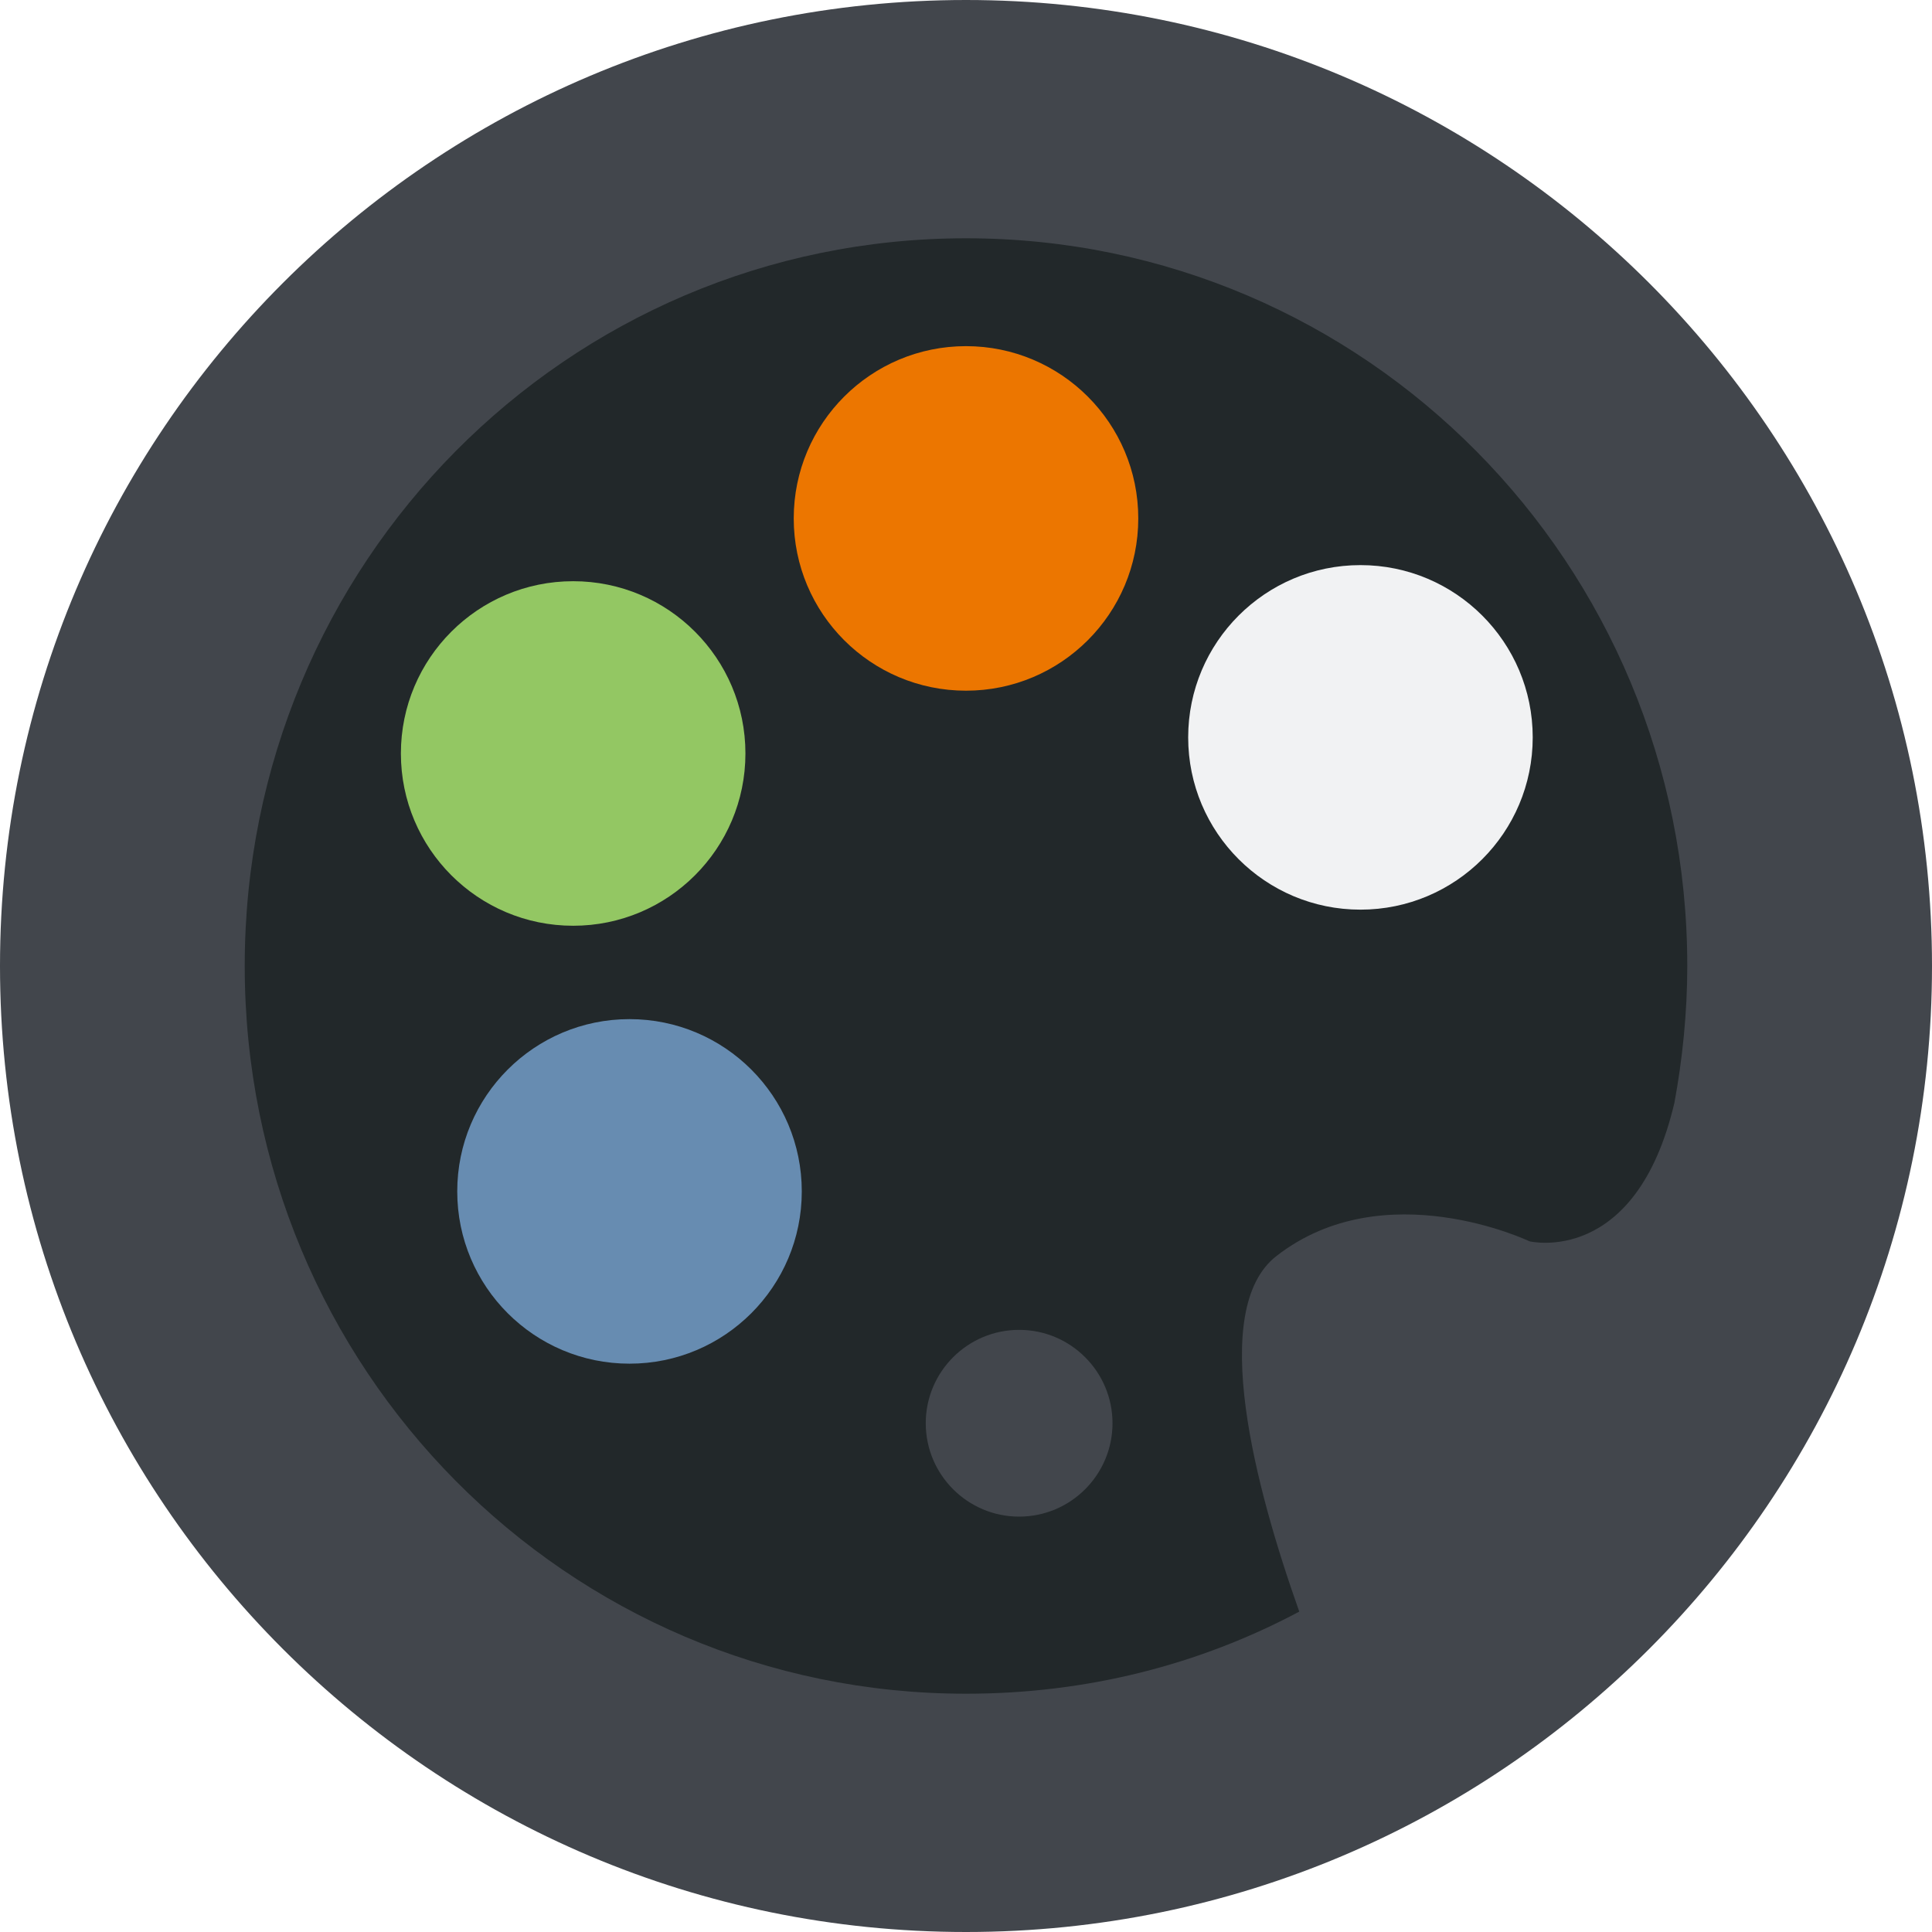
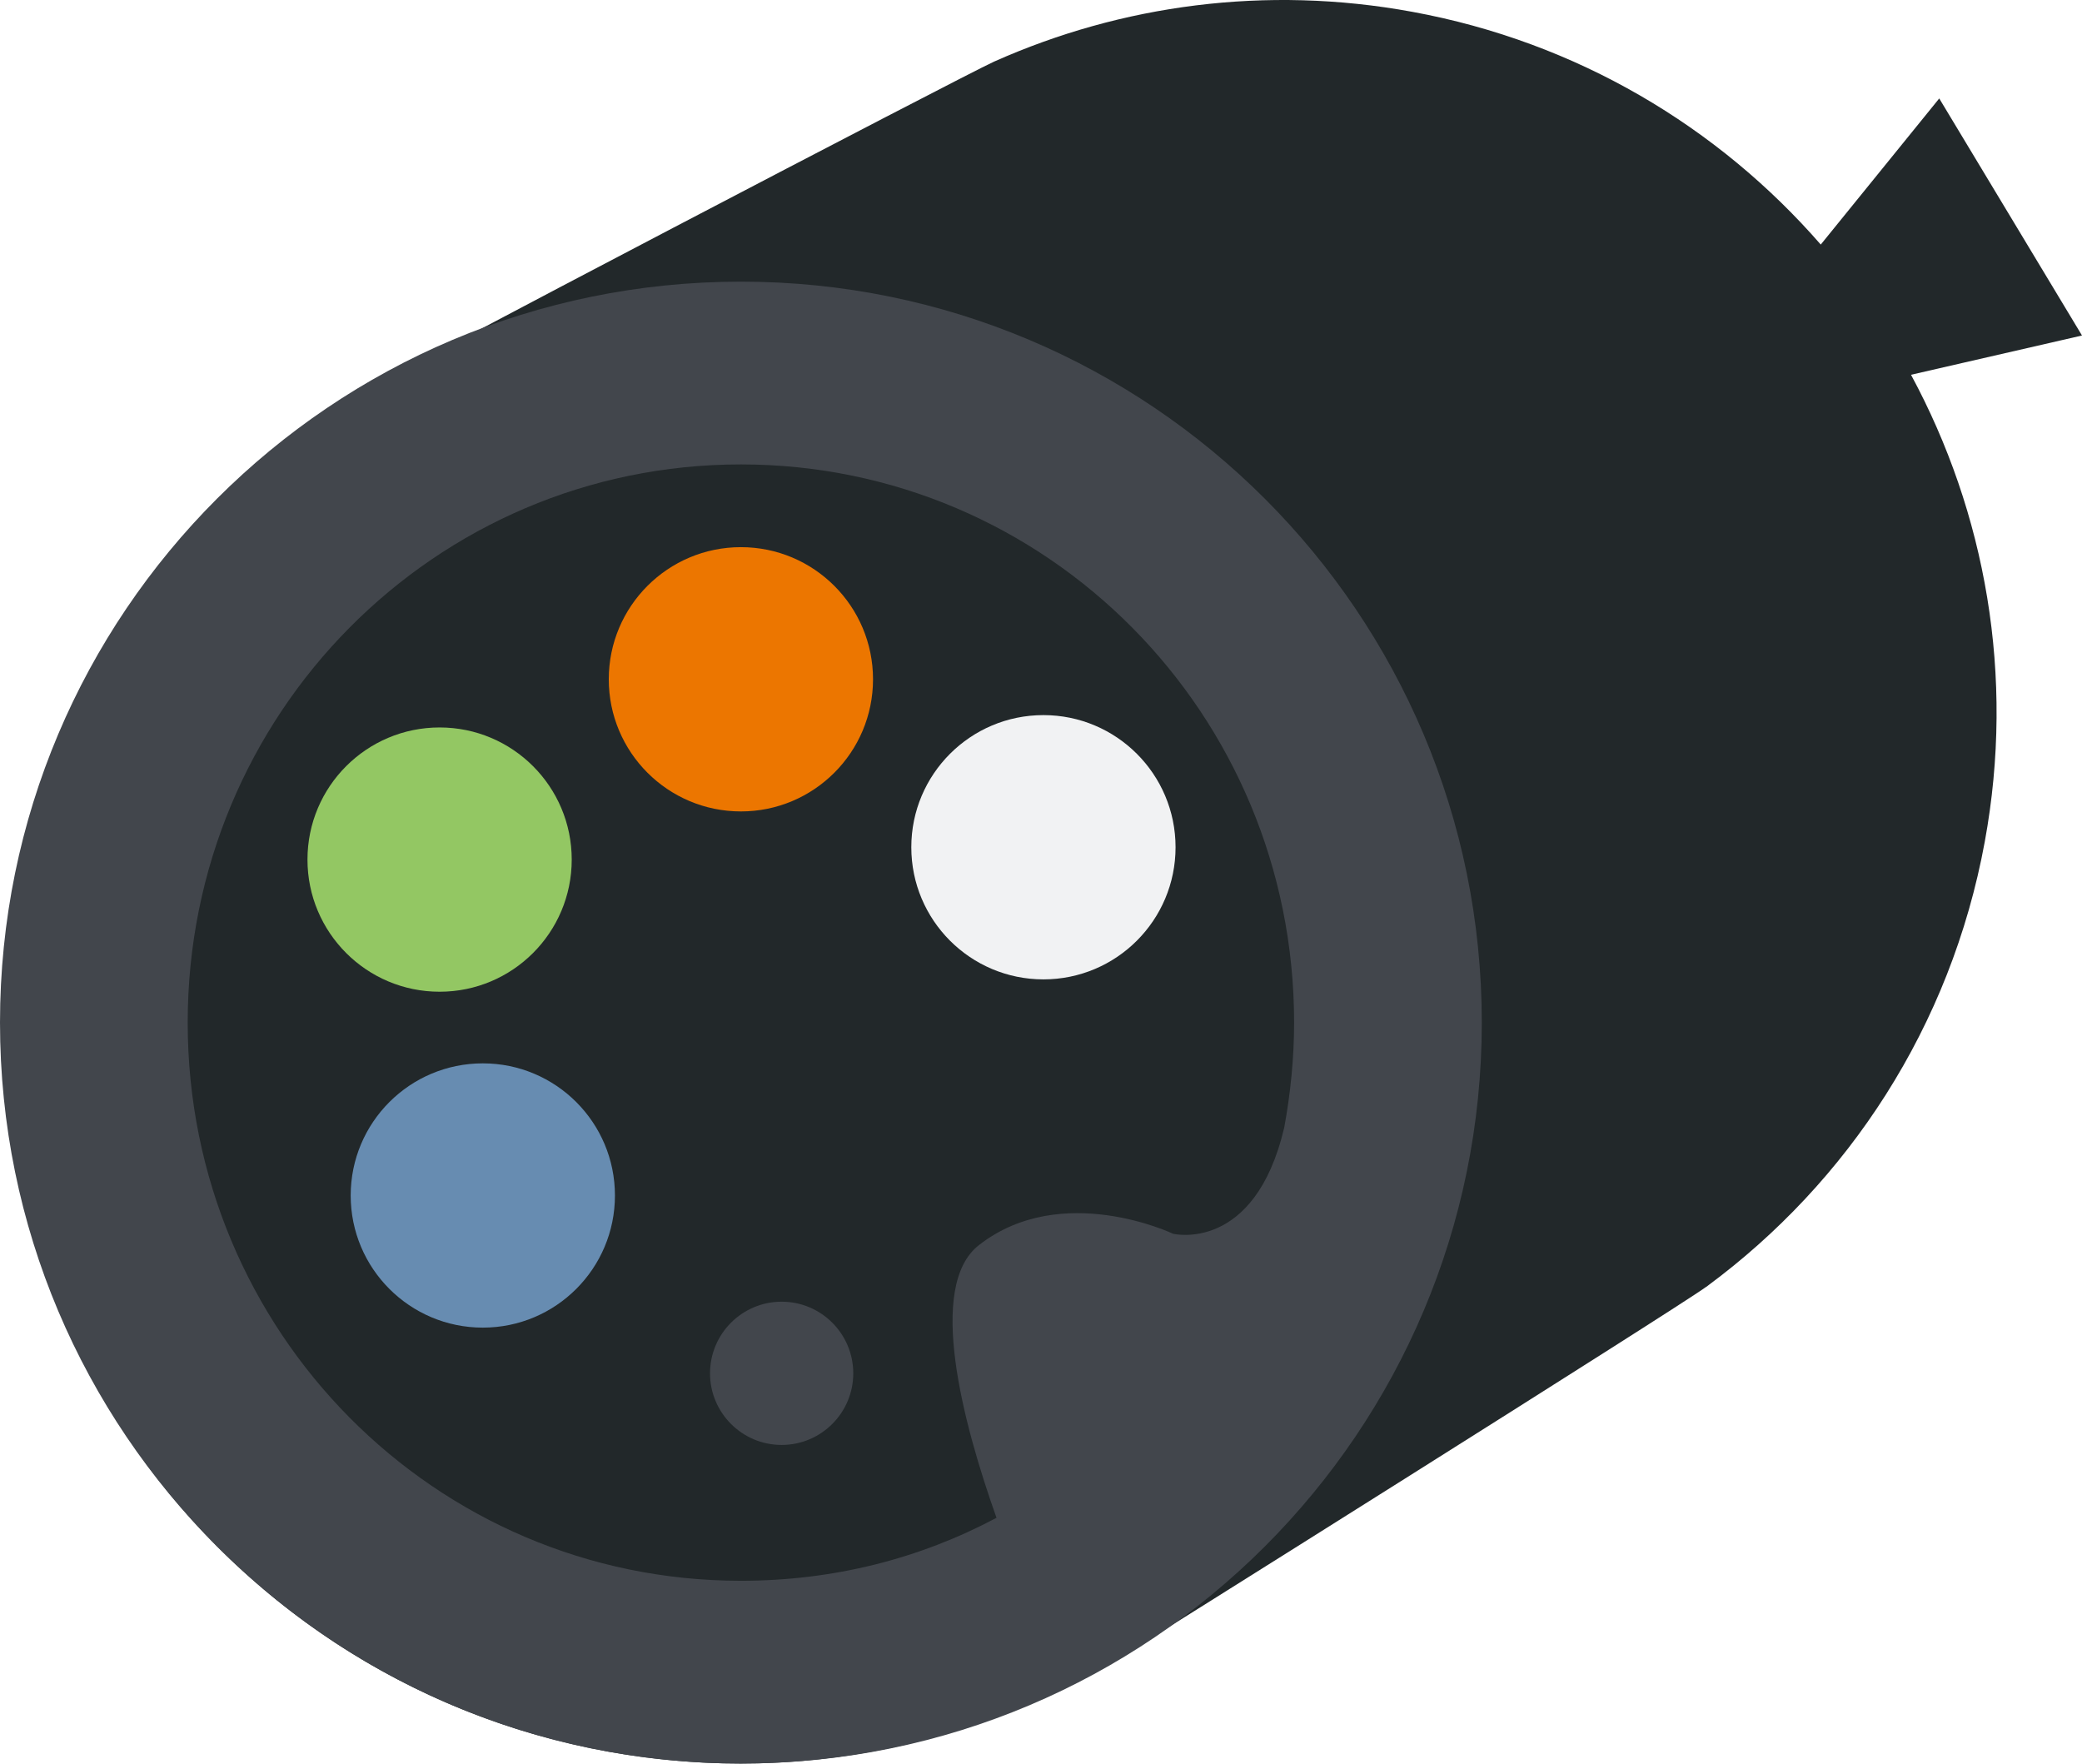
- <svg xmlns="http://www.w3.org/2000/svg" version="1.1" id="Layer_1" x="0px" y="0px" viewBox="0 0 120 120" style="enable-background:new 0 0 120 120;" xml:space="preserve">
+ <svg xmlns="http://www.w3.org/2000/svg" version="1.1" id="Layer_1" x="0px" y="0px" viewBox="0 0 168.606 142.807" style="enable-background:new 0 0 168.606 142.807;" xml:space="preserve">
  <style type="text/css">
- 	.st0{fill:#42464C;}
- 	.st1{fill:#678CB1;}
- 	.st2{fill:#93C763;}
- 	.st3{fill:#EC7600;}
- 	.st4{fill:#F1F2F3;}
-     .palette{fill:#22282A;}
+ 	.st0{fill:#22282A;}
+ 	.st1{fill:#42464C;}
+ 	.st2{fill:#678CB1;}
+ 	.st3{fill:#93C763;}
+ 	.st4{fill:#EC7600;}
+ 	.st5{fill:#F1F2F3;}
</style>
-   <circle class="st0" cx="60" cy="60" r="60" />
  <g>
-     <path class="palette" d="M80.7,100.1c-6.2,3.3-13.2,5.1-20.7,5.1C35.2,105.2,15.2,85,15.2,60S35.2,14.8,60,14.8S104.8,35,104.8,60   c0,2.9-0.3,5.8-0.8,8.5c-2.4,10.2-9,8.6-9,8.6s-9-4.3-15.7,0.9C75,81.3,78,92.5,80.7,100.1z M69.1,88.4c0-3.2-2.6-5.8-5.8-5.8   s-5.8,2.6-5.8,5.8c0,3.2,2.6,5.8,5.8,5.8S69.1,91.6,69.1,88.4z" />
-     <circle class="st1" cx="39.1" cy="74" r="10.7" />
-     <circle class="st2" cx="35.6" cy="46.8" r="10.7" />
-     <circle class="st3" cx="60" cy="32.2" r="10.7" />
-     <circle class="st4" cx="84.5" cy="45.8" r="10.7" />
+     <path class="st0" d="M154.759,30.348l13.847-3.18L157.045,7.972l-9.595,11.832   c-8.286-9.512-19.718-16.398-33.085-18.848   c-11.875-2.179-23.567-0.547-33.825,4.017V4.971l-0.088,0.043   c-2.199,0.979-49.652,25.768-52.238,27.389l-0.026,0.012h0.005   C14.489,41.008,4.292,55.101,1.143,72.271c-5.952,32.454,15.537,63.595,47.995,69.547   c14.541,2.667,28.812-0.19,40.682-7.061l0.005,0.01l0.268-0.171   c1.288-0.754,45.871-28.762,48.088-30.397l0.09-0.052l-0.003-0.009   c11.376-8.407,19.714-20.981,22.466-35.99   C163.199,54.708,160.781,41.507,154.759,30.348z M82.638,132.317   c-23.17,13.602-54.185,3.779-69.282-21.934   C-1.742,84.666,4.797,52.795,27.968,39.192   c23.165-13.602,54.187-3.779,69.283,21.938   C112.348,86.843,105.805,118.715,82.638,132.317z" />
+   </g>
+   <g>
+     <circle class="st1" cx="60" cy="82.807" r="60" />
+     <g>
+       <path class="st0" d="M80.7,122.907C74.5,126.207,67.5,128.007,60,128.007    c-24.8,0-44.8-20.2-44.8-45.2s20-45.2,44.8-45.2    s44.8,20.2,44.8,45.2c0,2.9-0.3,5.8-0.8,8.5    c-2.4,10.2-9,8.6-9,8.6s-9-4.3-15.7,0.9    C75,104.107,78,115.307,80.7,122.907z M69.1,111.207    c0-3.2-2.6-5.8-5.8-5.8S57.5,108.007,57.5,111.207    c0,3.2,2.6,5.8,5.8,5.8S69.1,114.407,69.1,111.207z" />
+       <circle class="st2" cx="39.1" cy="96.807" r="10.7" />
+       <circle class="st3" cx="35.6" cy="69.607" r="10.7" />
+       <circle class="st4" cx="60" cy="55.007" r="10.7" />
+       <circle class="st5" cx="84.5" cy="68.607" r="10.7" />
+     </g>
  </g>
</svg>
